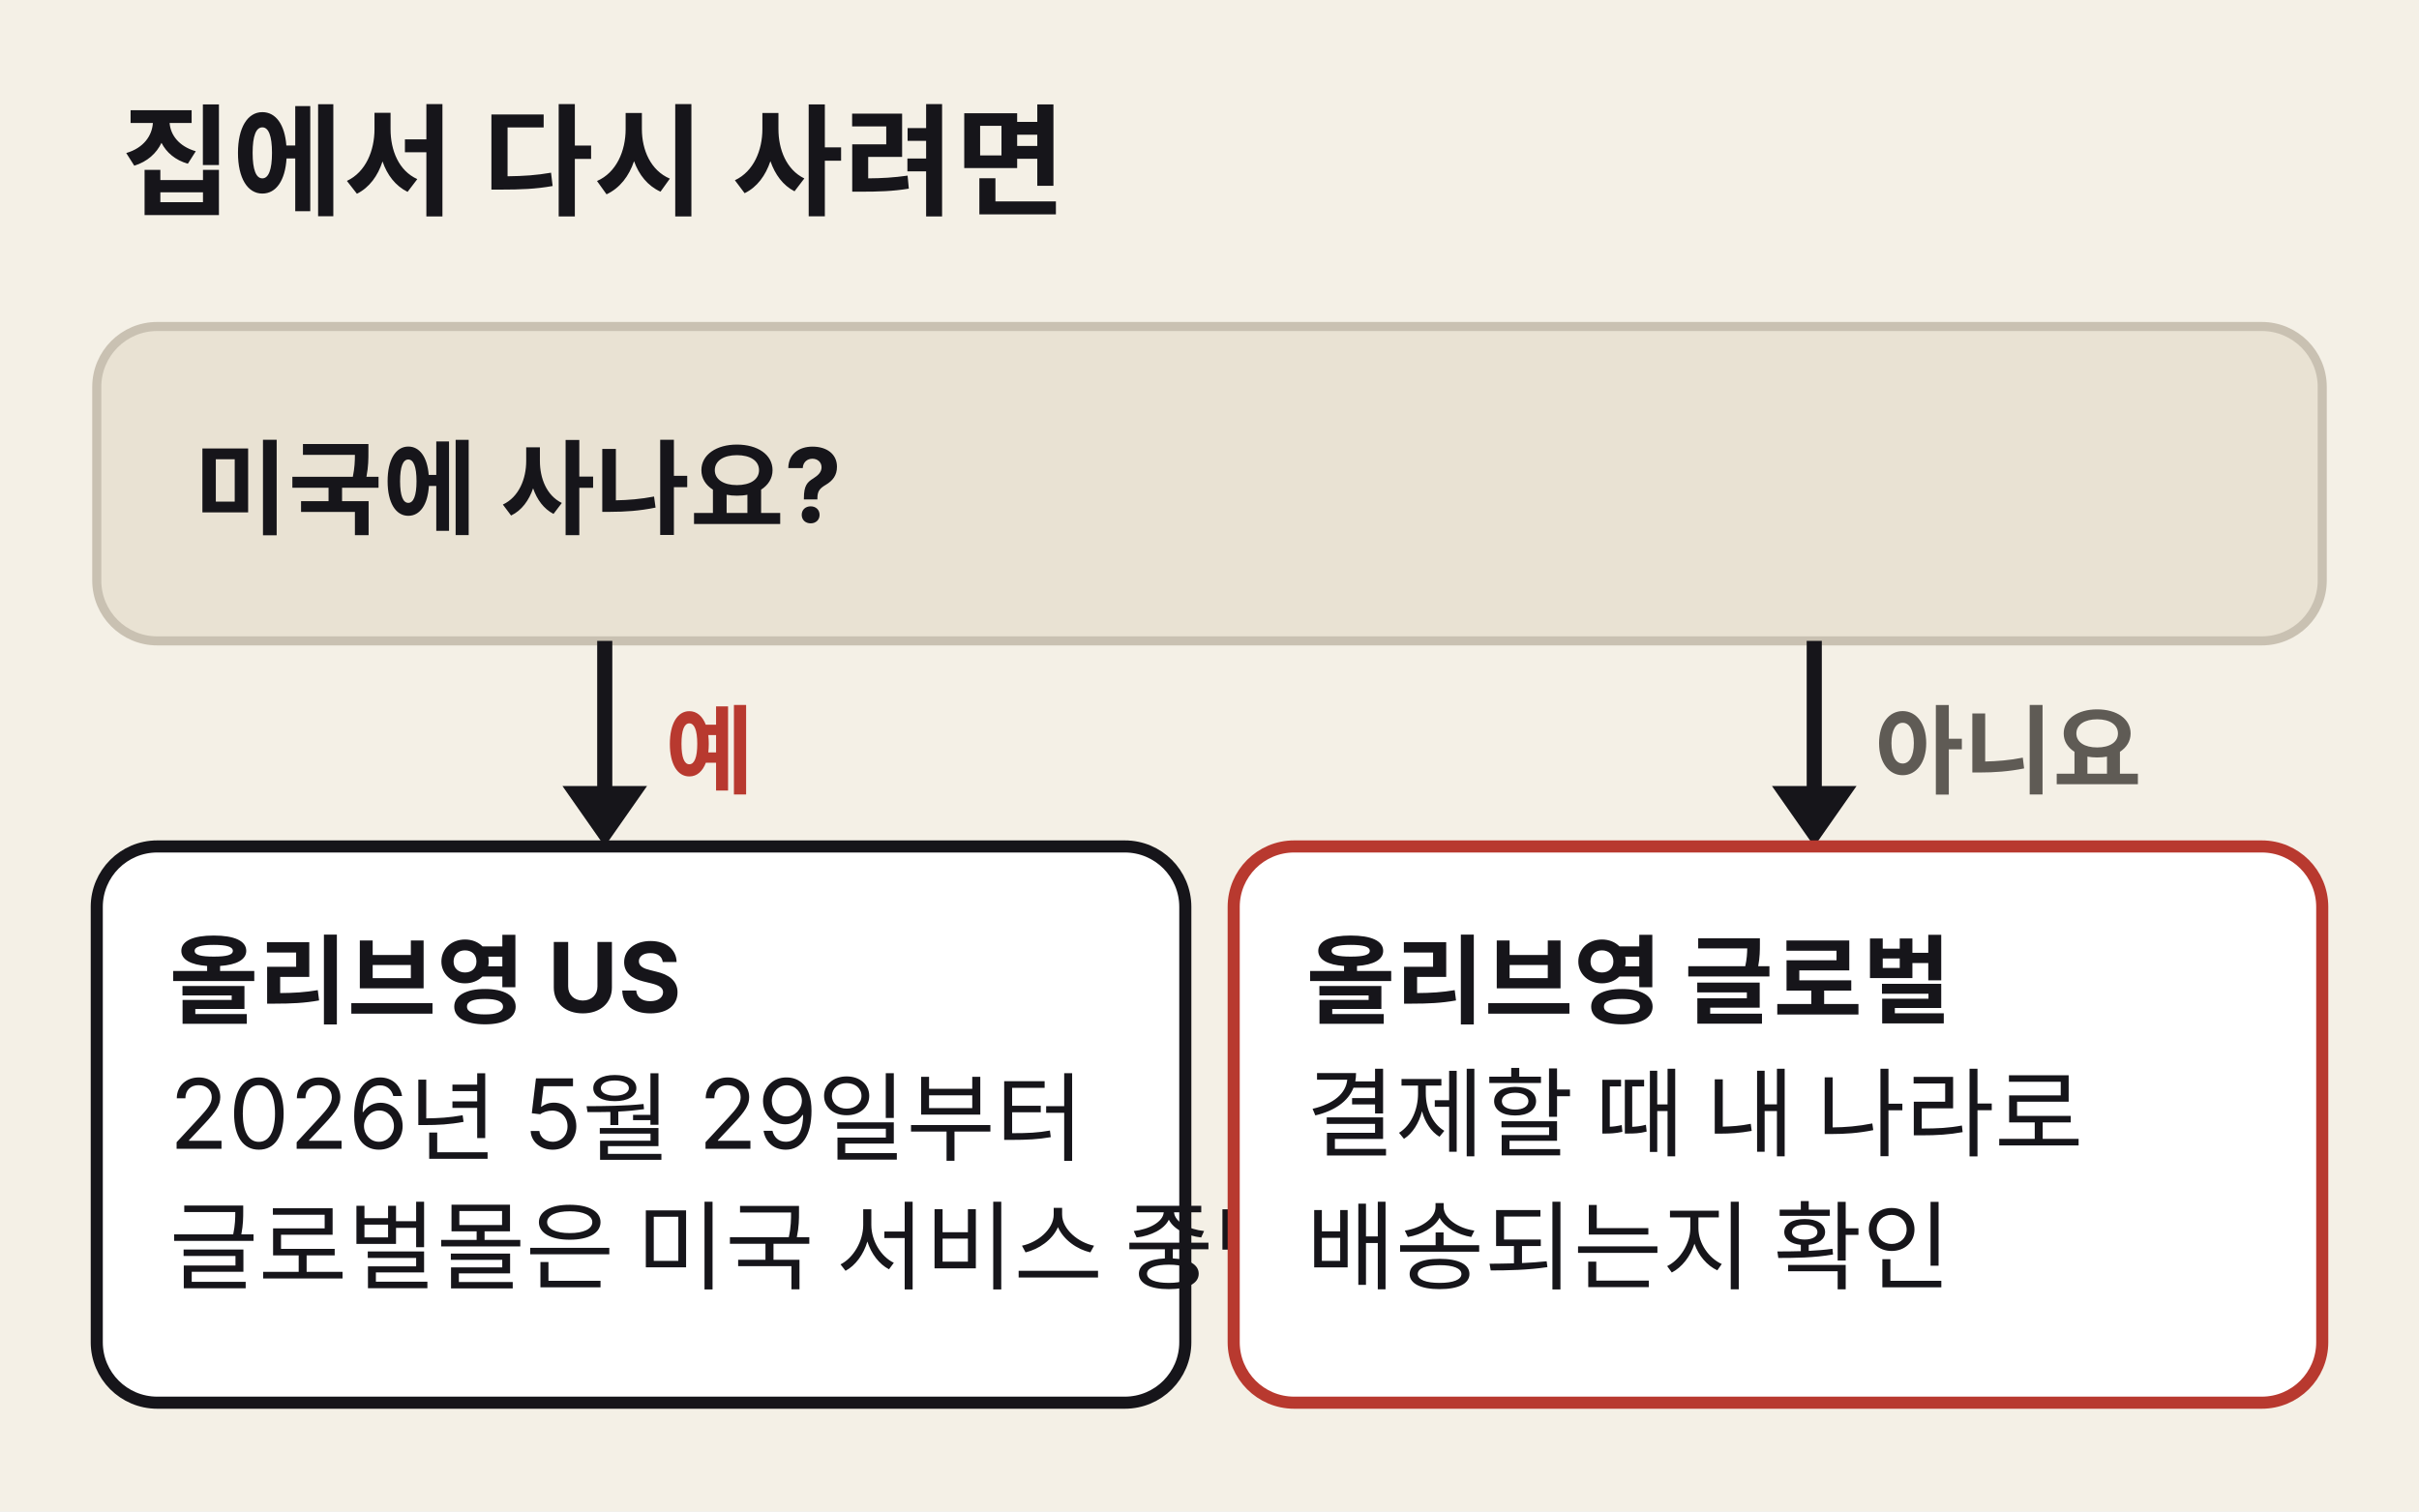
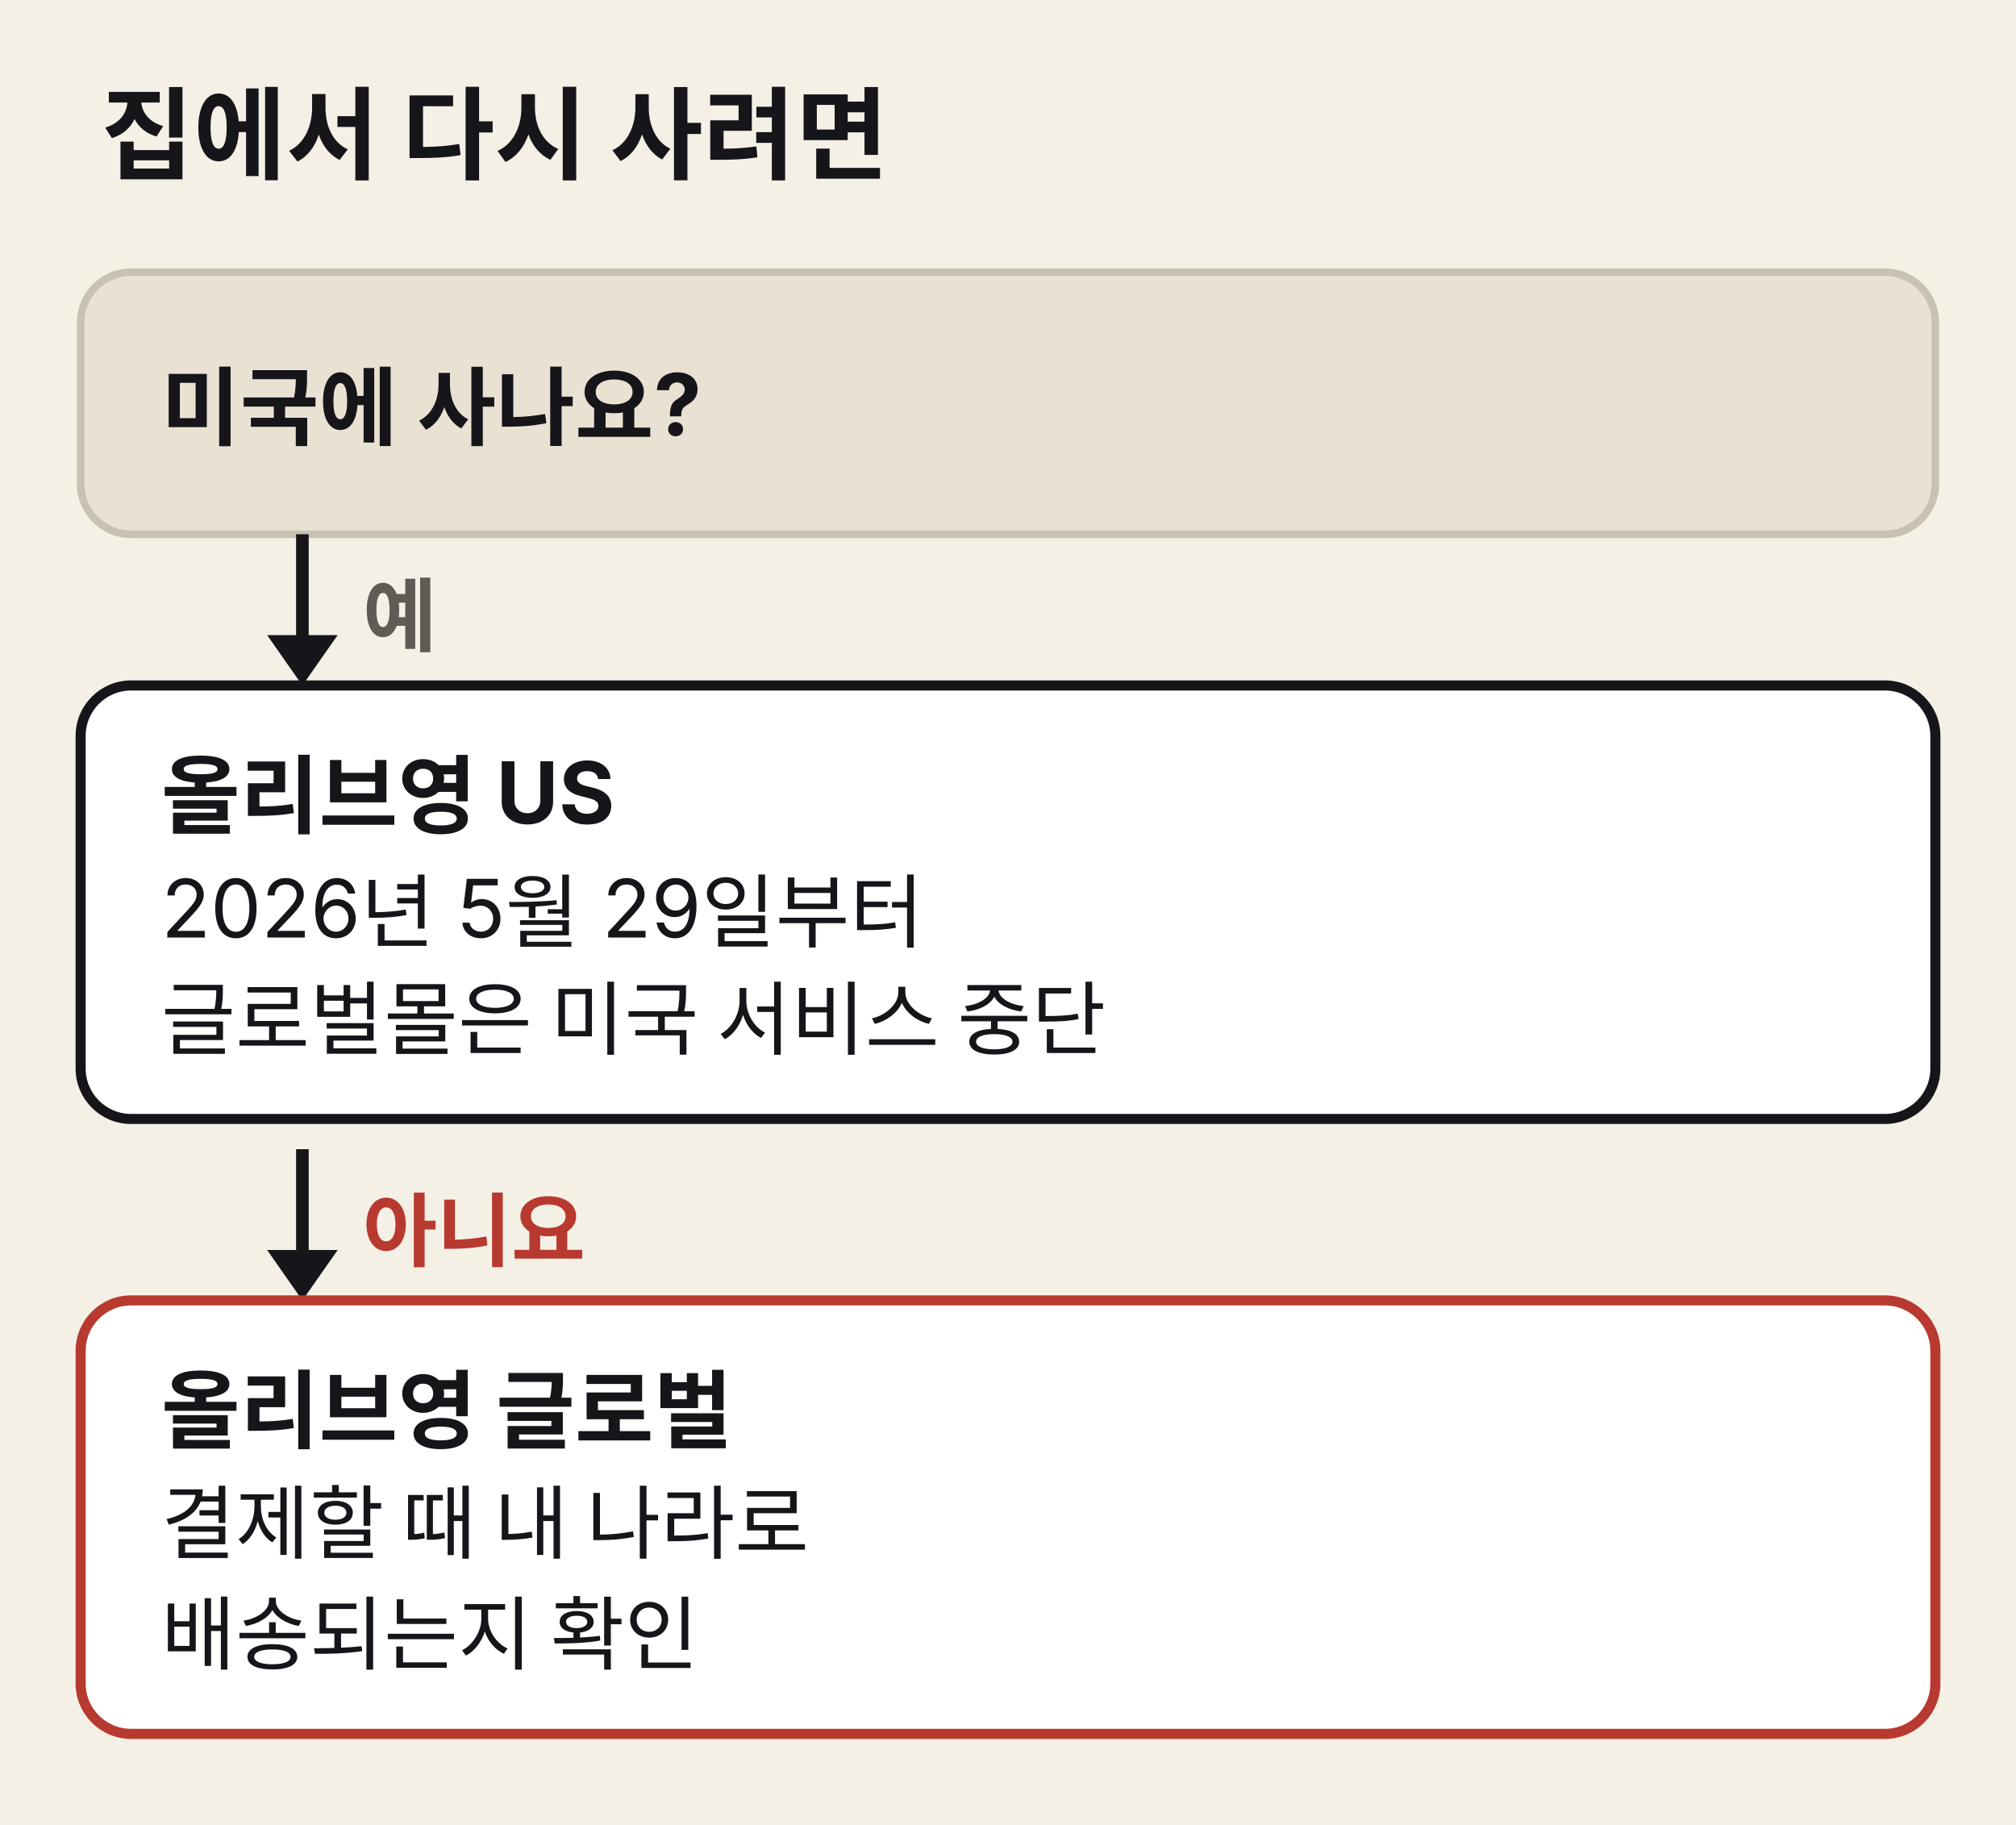
- <svg xmlns="http://www.w3.org/2000/svg" viewBox="0 0 400 250" role="img" aria-label="집에서 다시 사려면" font-family="system-ui, -apple-system, &quot;Noto Sans KR&quot;, &quot;Noto Sans JP&quot;, &quot;Noto Sans TC&quot;, sans-serif">
-   <rect width="400" height="250" fill="#f4f0e6" />
+ <svg xmlns="http://www.w3.org/2000/svg" viewBox="0 0 400 362" role="img" aria-label="집에서 다시 사려면" font-family="system-ui, -apple-system, &quot;Noto Sans KR&quot;, &quot;Noto Sans JP&quot;, &quot;Noto Sans TC&quot;, sans-serif">
+   <rect width="400" height="362" fill="#f4f0e6" />
  <text x="20" y="34" font-size="20" font-weight="700" fill="#16151a" text-anchor="start">집에서 다시 사려면</text>
  <rect x="16" y="54" width="368" height="52" rx="10" fill="#e9e2d3" stroke="#c9c1b2" stroke-width="1.5" />
  <text x="32" y="87" font-size="17" font-weight="700" fill="#16151a" text-anchor="start">미국에 사나요?</text>
-   <line x1="100" y1="106" x2="100" y2="132" stroke="#16151a" stroke-width="2.5" />
-   <path d="M93,130 L100,140 L107,130 z" fill="#16151a" />
-   <text x="110" y="130" font-size="16" font-weight="700" fill="#b8392f" text-anchor="start">예</text>
-   <line x1="300" y1="106" x2="300" y2="132" stroke="#16151a" stroke-width="2.5" />
-   <path d="M293,130 L300,140 L307,130 z" fill="#16151a" />
-   <text x="310" y="130" font-size="16" font-weight="700" fill="#5f5b55" text-anchor="start">아니요</text>
-   <rect x="16" y="140" width="180" height="92" rx="10" fill="#ffffff" stroke="#16151a" stroke-width="2" />
-   <text x="28" y="168" font-size="16" font-weight="700" fill="#16151a" text-anchor="start">올리브영 US</text>
-   <text x="28" y="190" font-size="16" font-weight="400" fill="#16151a" text-anchor="start">2026년 5월 29일부터</text>
-   <text x="28" y="212" font-size="16" font-weight="400" fill="#16151a" text-anchor="start">글로벌몰은 미국 서비스 중단</text>
-   <rect x="204" y="140" width="180" height="92" rx="10" fill="#ffffff" stroke="#b8392f" stroke-width="2" />
-   <text x="216" y="168" font-size="16" font-weight="700" fill="#16151a" text-anchor="start">올리브영 글로벌</text>
-   <text x="216" y="190" font-size="16" font-weight="400" fill="#16151a" text-anchor="start">결제할 때 내 나라로</text>
-   <text x="216" y="212" font-size="16" font-weight="400" fill="#16151a" text-anchor="start">배송되는지 확인</text>
+   <line x1="60" y1="106" x2="60" y2="128" stroke="#16151a" stroke-width="2.5" />
+   <path d="M53,126 L60,136 L67,126 z" fill="#16151a" />
+   <text x="72" y="128" font-size="16" font-weight="700" fill="#5f5b55" text-anchor="start">예</text>
+   <rect x="16" y="136" width="368" height="86" rx="10" fill="#ffffff" stroke="#16151a" stroke-width="2" />
+   <text x="32" y="164" font-size="17" font-weight="700" fill="#16151a" text-anchor="start">올리브영 US</text>
+   <text x="32" y="186" font-size="16" font-weight="400" fill="#16151a" text-anchor="start">2026년 5월 29일부터</text>
+   <text x="32" y="208" font-size="16" font-weight="400" fill="#16151a" text-anchor="start">글로벌몰은 미국 서비스 중단</text>
+   <line x1="60" y1="228" x2="60" y2="250" stroke="#16151a" stroke-width="2.5" />
+   <path d="M53,248 L60,258 L67,248 z" fill="#16151a" />
+   <text x="72" y="250" font-size="16" font-weight="700" fill="#b8392f" text-anchor="start">아니요</text>
+   <rect x="16" y="258" width="368" height="86" rx="10" fill="#ffffff" stroke="#b8392f" stroke-width="2" />
+   <text x="32" y="286" font-size="17" font-weight="700" fill="#16151a" text-anchor="start">올리브영 글로벌</text>
+   <text x="32" y="308" font-size="16" font-weight="400" fill="#16151a" text-anchor="start">결제할 때 내 나라로</text>
+   <text x="32" y="330" font-size="16" font-weight="400" fill="#16151a" text-anchor="start">배송되는지 확인</text>
</svg>
